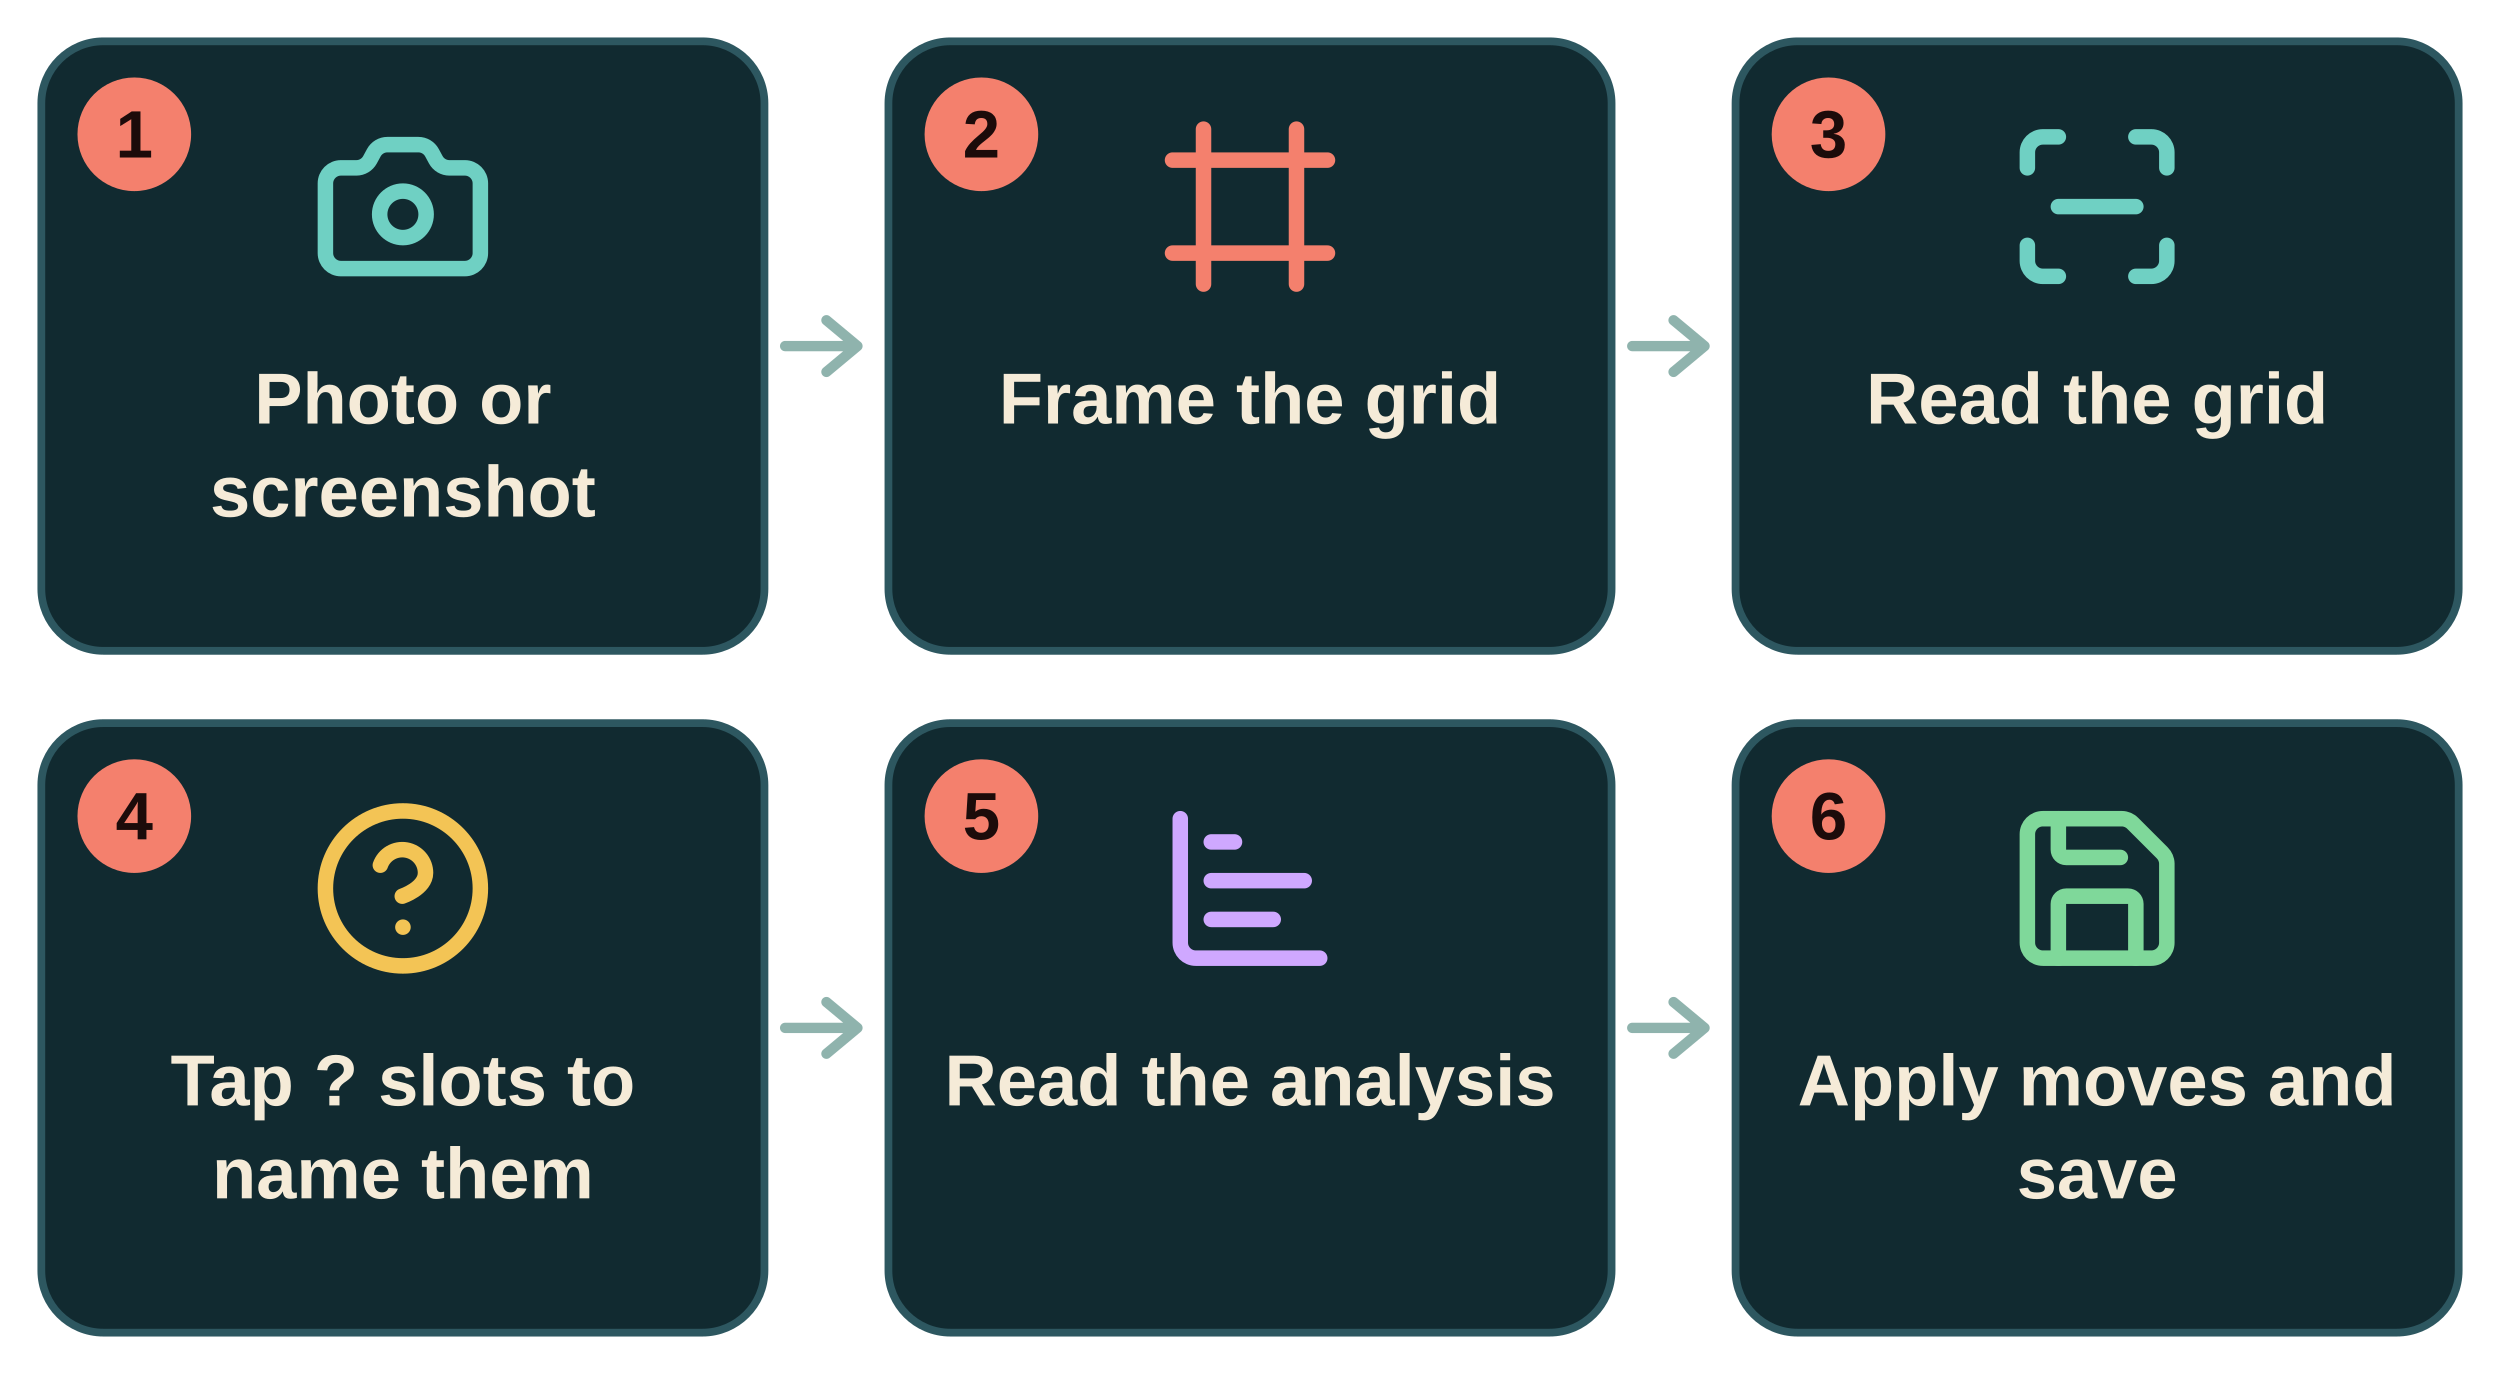
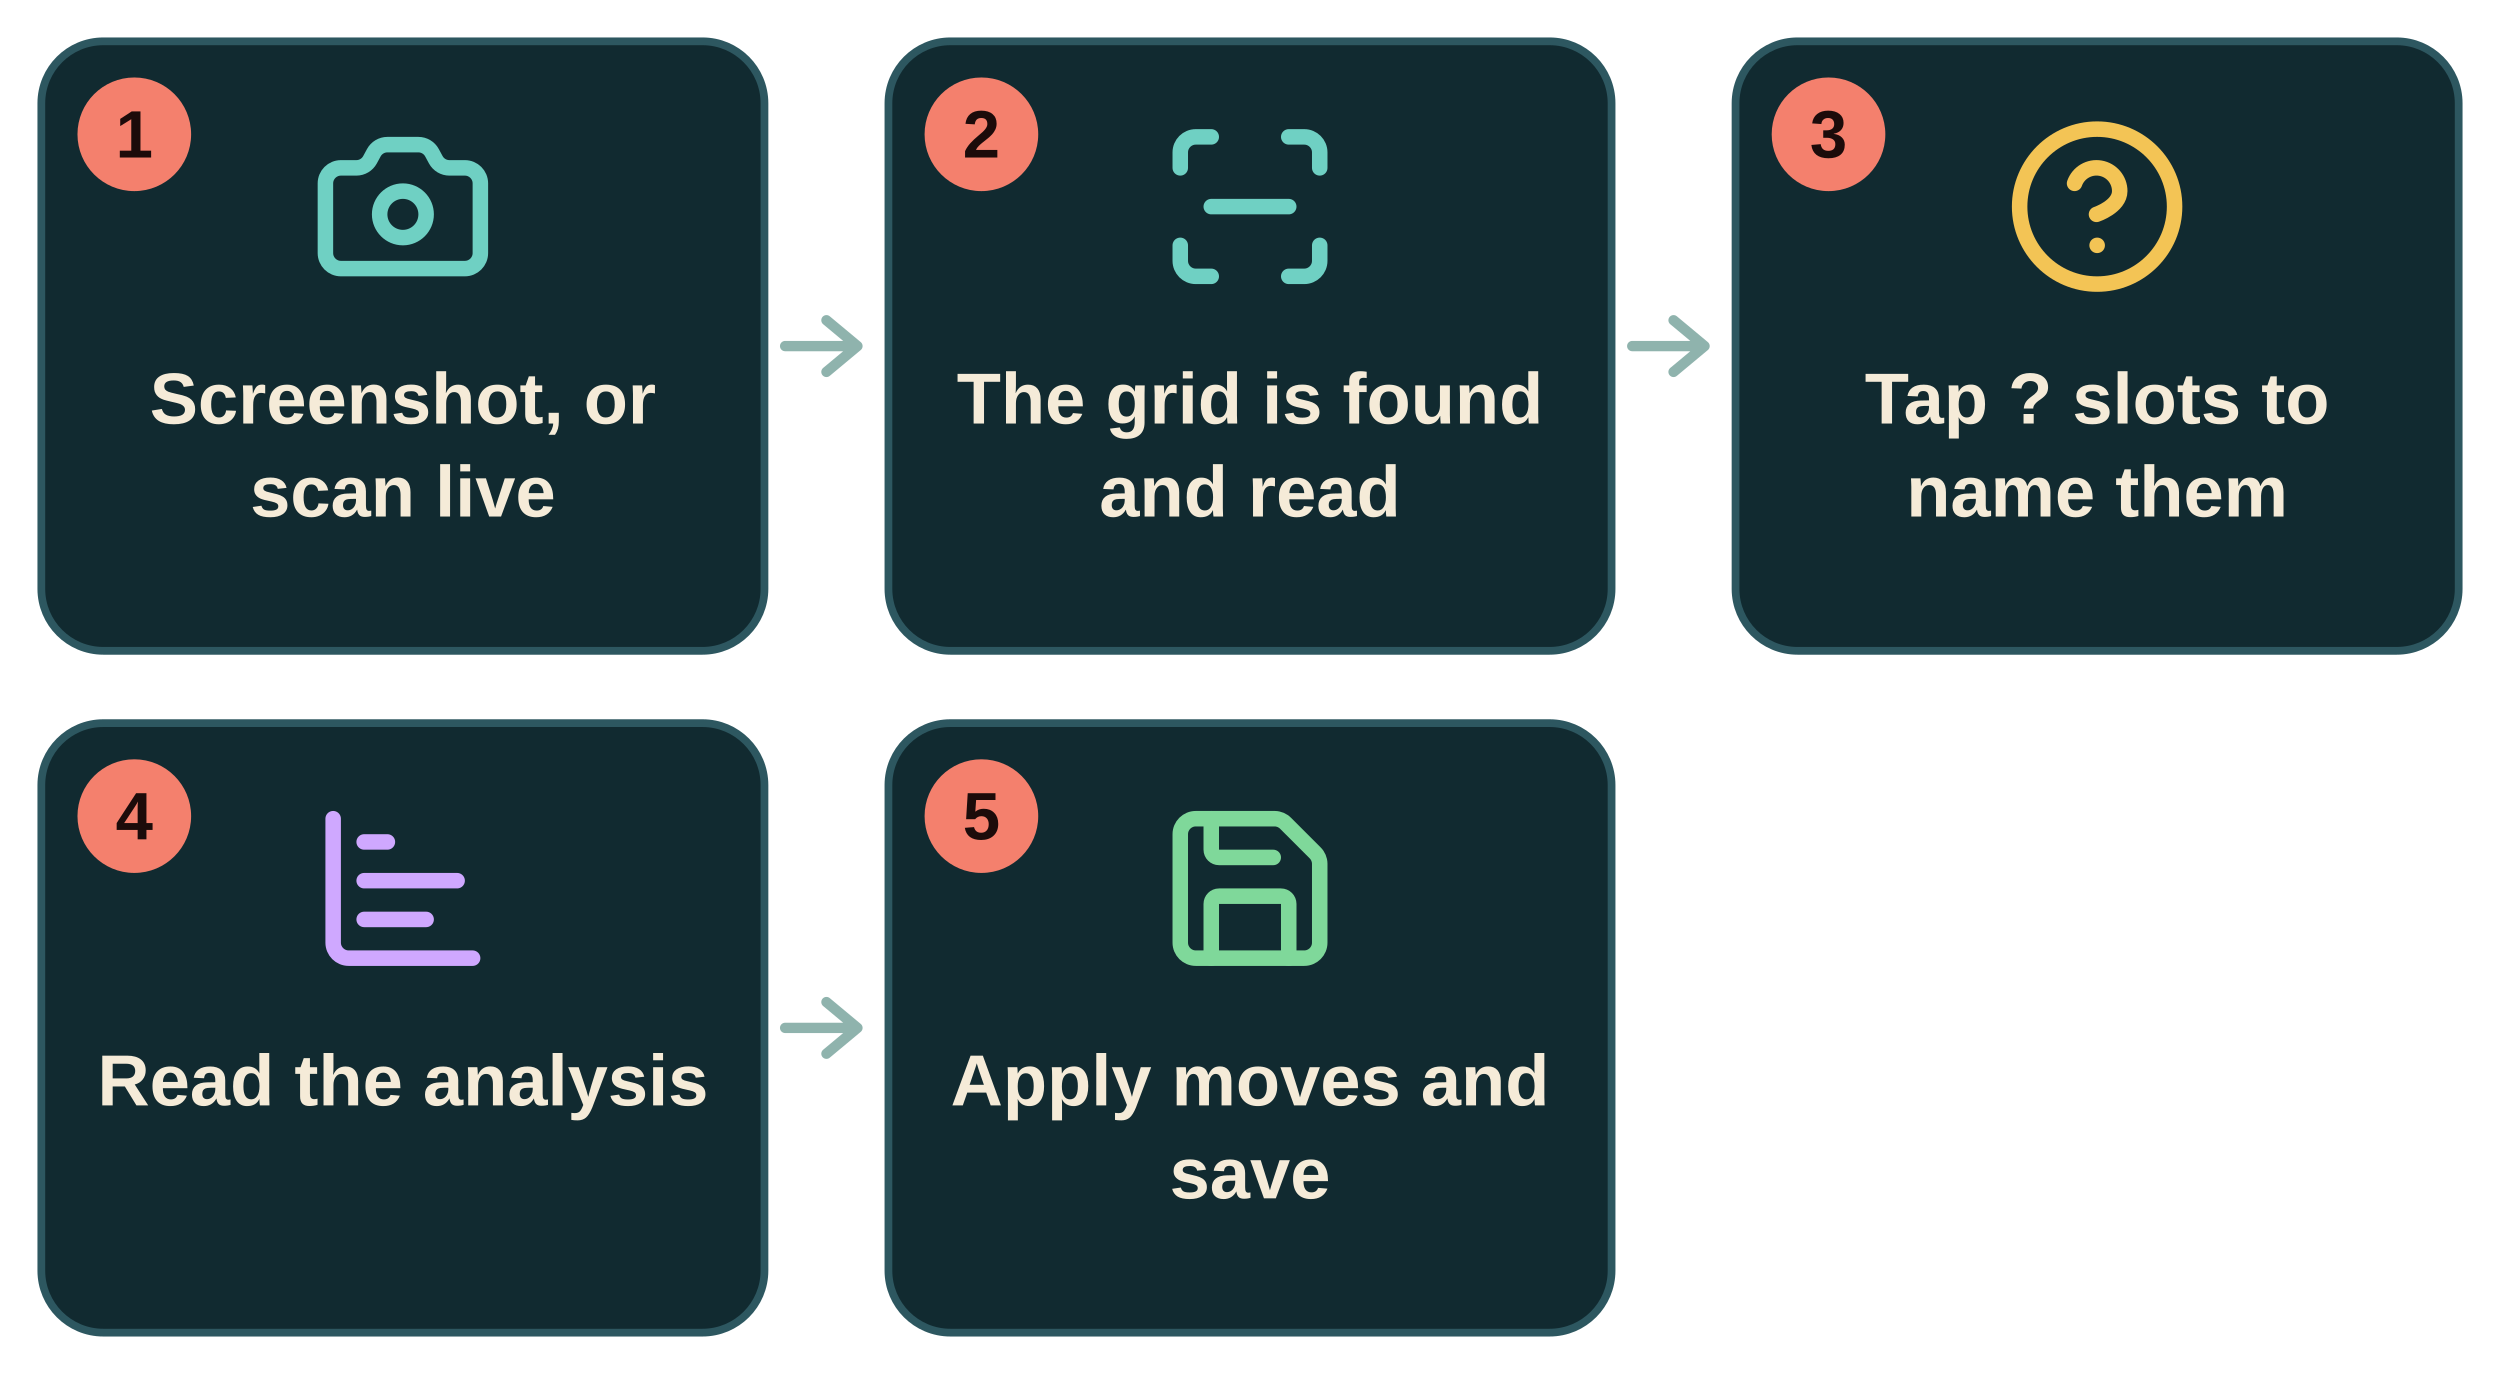
<svg xmlns="http://www.w3.org/2000/svg" width="484" height="266" viewBox="0 0 484 266">
  <rect x="8" y="8" width="140" height="118" rx="12" fill="#112A30" stroke="#2D5760" stroke-width="1.5" />
  <circle cx="26" cy="26" r="11" fill="#F4806D" />
  <text x="26" y="30.5" text-anchor="middle" font-size="13" font-weight="700" fill="#1C0B0A" font-family="'Segoe UI', 'Helvetica Neue', Arial, sans-serif">1</text>
  <g transform="translate(60 22) scale(1.5)" fill="none" stroke="#6FD0C3" stroke-width="2" stroke-linecap="round" stroke-linejoin="round">
    <path d="M13.997 4a2 2 0 0 1 1.76 1.05l.486.9A2 2 0 0 0 18.003 7H20a2 2 0 0 1 2 2v9a2 2 0 0 1-2 2H4a2 2 0 0 1-2-2V9a2 2 0 0 1 2-2h1.997a2 2 0 0 0 1.759-1.048l.489-.904A2 2 0 0 1 10.004 4z" />
    <circle cx="12" cy="13" r="3" />
  </g>
-   <text x="78" y="82" text-anchor="middle" font-size="14" font-weight="600" fill="#F5EBD8" font-family="'Segoe UI', 'Helvetica Neue', Arial, sans-serif">Photo or</text>
-   <text x="78" y="100" text-anchor="middle" font-size="14" font-weight="600" fill="#F5EBD8" font-family="'Segoe UI', 'Helvetica Neue', Arial, sans-serif">screenshot</text>
+   <text x="78" y="82" text-anchor="middle" font-size="14" font-weight="600" fill="#F5EBD8" font-family="'Segoe UI', 'Helvetica Neue', Arial, sans-serif">Screenshot, or</text>
+   <text x="78" y="100" text-anchor="middle" font-size="14" font-weight="600" fill="#F5EBD8" font-family="'Segoe UI', 'Helvetica Neue', Arial, sans-serif">scan live</text>
  <path d="M152 67h14m-6 -5l6 5l-6 5" fill="none" stroke="#8FB3AD" stroke-width="2" stroke-linecap="round" stroke-linejoin="round" />
  <rect x="172" y="8" width="140" height="118" rx="12" fill="#112A30" stroke="#2D5760" stroke-width="1.5" />
  <circle cx="190" cy="26" r="11" fill="#F4806D" />
  <text x="190" y="30.5" text-anchor="middle" font-size="13" font-weight="700" fill="#1C0B0A" font-family="'Segoe UI', 'Helvetica Neue', Arial, sans-serif">2</text>
-   <g transform="translate(224 22) scale(1.5)" fill="none" stroke="#F4806D" stroke-width="2" stroke-linecap="round" stroke-linejoin="round">
-     <line x1="22" x2="2" y1="6" y2="6" />
-     <line x1="22" x2="2" y1="18" y2="18" />
-     <line x1="6" x2="6" y1="2" y2="22" />
-     <line x1="18" x2="18" y1="2" y2="22" />
-   </g>
-   <text x="242" y="82" text-anchor="middle" font-size="14" font-weight="600" fill="#F5EBD8" font-family="'Segoe UI', 'Helvetica Neue', Arial, sans-serif">Frame the grid</text>
-   <path d="M316 67h14m-6 -5l6 5l-6 5" fill="none" stroke="#8FB3AD" stroke-width="2" stroke-linecap="round" stroke-linejoin="round" />
-   <rect x="336" y="8" width="140" height="118" rx="12" fill="#112A30" stroke="#2D5760" stroke-width="1.5" />
-   <circle cx="354" cy="26" r="11" fill="#F4806D" />
-   <text x="354" y="30.5" text-anchor="middle" font-size="13" font-weight="700" fill="#1C0B0A" font-family="'Segoe UI', 'Helvetica Neue', Arial, sans-serif">3</text>
-   <g transform="translate(388 22) scale(1.5)" fill="none" stroke="#6FD0C3" stroke-width="2" stroke-linecap="round" stroke-linejoin="round">
+   <g transform="translate(224 22) scale(1.5)" fill="none" stroke="#6FD0C3" stroke-width="2" stroke-linecap="round" stroke-linejoin="round">
    <path d="M3 7V5a2 2 0 0 1 2-2h2" />
    <path d="M17 3h2a2 2 0 0 1 2 2v2" />
    <path d="M21 17v2a2 2 0 0 1-2 2h-2" />
    <path d="M7 21H5a2 2 0 0 1-2-2v-2" />
    <path d="M7 12h10" />
  </g>
-   <text x="406" y="82" text-anchor="middle" font-size="14" font-weight="600" fill="#F5EBD8" font-family="'Segoe UI', 'Helvetica Neue', Arial, sans-serif">Read the grid</text>
-   <rect x="8" y="140" width="140" height="118" rx="12" fill="#112A30" stroke="#2D5760" stroke-width="1.5" />
-   <circle cx="26" cy="158" r="11" fill="#F4806D" />
-   <text x="26" y="162.5" text-anchor="middle" font-size="13" font-weight="700" fill="#1C0B0A" font-family="'Segoe UI', 'Helvetica Neue', Arial, sans-serif">4</text>
-   <g transform="translate(60 154) scale(1.5)" fill="none" stroke="#F3C455" stroke-width="2" stroke-linecap="round" stroke-linejoin="round">
+   <text x="242" y="82" text-anchor="middle" font-size="14" font-weight="600" fill="#F5EBD8" font-family="'Segoe UI', 'Helvetica Neue', Arial, sans-serif">The grid is found</text>
+   <text x="242" y="100" text-anchor="middle" font-size="14" font-weight="600" fill="#F5EBD8" font-family="'Segoe UI', 'Helvetica Neue', Arial, sans-serif">and read</text>
+   <path d="M316 67h14m-6 -5l6 5l-6 5" fill="none" stroke="#8FB3AD" stroke-width="2" stroke-linecap="round" stroke-linejoin="round" />
+   <rect x="336" y="8" width="140" height="118" rx="12" fill="#112A30" stroke="#2D5760" stroke-width="1.5" />
+   <circle cx="354" cy="26" r="11" fill="#F4806D" />
+   <text x="354" y="30.5" text-anchor="middle" font-size="13" font-weight="700" fill="#1C0B0A" font-family="'Segoe UI', 'Helvetica Neue', Arial, sans-serif">3</text>
+   <g transform="translate(388 22) scale(1.5)" fill="none" stroke="#F3C455" stroke-width="2" stroke-linecap="round" stroke-linejoin="round">
    <circle cx="12" cy="12" r="10" />
    <path d="M9.09 9a3 3 0 0 1 5.83 1c0 2-3 3-3 3" />
    <path d="M12 17h.01" />
  </g>
-   <text x="78" y="214" text-anchor="middle" font-size="14" font-weight="600" fill="#F5EBD8" font-family="'Segoe UI', 'Helvetica Neue', Arial, sans-serif">Tap ? slots to</text>
-   <text x="78" y="232" text-anchor="middle" font-size="14" font-weight="600" fill="#F5EBD8" font-family="'Segoe UI', 'Helvetica Neue', Arial, sans-serif">name them</text>
-   <path d="M152 199h14m-6 -5l6 5l-6 5" fill="none" stroke="#8FB3AD" stroke-width="2" stroke-linecap="round" stroke-linejoin="round" />
-   <rect x="172" y="140" width="140" height="118" rx="12" fill="#112A30" stroke="#2D5760" stroke-width="1.5" />
-   <circle cx="190" cy="158" r="11" fill="#F4806D" />
-   <text x="190" y="162.5" text-anchor="middle" font-size="13" font-weight="700" fill="#1C0B0A" font-family="'Segoe UI', 'Helvetica Neue', Arial, sans-serif">5</text>
-   <g transform="translate(224 154) scale(1.5)" fill="none" stroke="#CFA8FF" stroke-width="2" stroke-linecap="round" stroke-linejoin="round">
+   <text x="406" y="82" text-anchor="middle" font-size="14" font-weight="600" fill="#F5EBD8" font-family="'Segoe UI', 'Helvetica Neue', Arial, sans-serif">Tap ? slots to</text>
+   <text x="406" y="100" text-anchor="middle" font-size="14" font-weight="600" fill="#F5EBD8" font-family="'Segoe UI', 'Helvetica Neue', Arial, sans-serif">name them</text>
+   <rect x="8" y="140" width="140" height="118" rx="12" fill="#112A30" stroke="#2D5760" stroke-width="1.5" />
+   <circle cx="26" cy="158" r="11" fill="#F4806D" />
+   <text x="26" y="162.5" text-anchor="middle" font-size="13" font-weight="700" fill="#1C0B0A" font-family="'Segoe UI', 'Helvetica Neue', Arial, sans-serif">4</text>
+   <g transform="translate(60 154) scale(1.5)" fill="none" stroke="#CFA8FF" stroke-width="2" stroke-linecap="round" stroke-linejoin="round">
    <path d="M3 3v16a2 2 0 0 0 2 2h16" />
    <path d="M7 16h8" />
    <path d="M7 11h12" />
    <path d="M7 6h3" />
  </g>
-   <text x="242" y="214" text-anchor="middle" font-size="14" font-weight="600" fill="#F5EBD8" font-family="'Segoe UI', 'Helvetica Neue', Arial, sans-serif">Read the analysis</text>
-   <path d="M316 199h14m-6 -5l6 5l-6 5" fill="none" stroke="#8FB3AD" stroke-width="2" stroke-linecap="round" stroke-linejoin="round" />
-   <rect x="336" y="140" width="140" height="118" rx="12" fill="#112A30" stroke="#2D5760" stroke-width="1.5" />
-   <circle cx="354" cy="158" r="11" fill="#F4806D" />
-   <text x="354" y="162.5" text-anchor="middle" font-size="13" font-weight="700" fill="#1C0B0A" font-family="'Segoe UI', 'Helvetica Neue', Arial, sans-serif">6</text>
-   <g transform="translate(388 154) scale(1.5)" fill="none" stroke="#7FD89A" stroke-width="2" stroke-linecap="round" stroke-linejoin="round">
+   <text x="78" y="214" text-anchor="middle" font-size="14" font-weight="600" fill="#F5EBD8" font-family="'Segoe UI', 'Helvetica Neue', Arial, sans-serif">Read the analysis</text>
+   <path d="M152 199h14m-6 -5l6 5l-6 5" fill="none" stroke="#8FB3AD" stroke-width="2" stroke-linecap="round" stroke-linejoin="round" />
+   <rect x="172" y="140" width="140" height="118" rx="12" fill="#112A30" stroke="#2D5760" stroke-width="1.5" />
+   <circle cx="190" cy="158" r="11" fill="#F4806D" />
+   <text x="190" y="162.5" text-anchor="middle" font-size="13" font-weight="700" fill="#1C0B0A" font-family="'Segoe UI', 'Helvetica Neue', Arial, sans-serif">5</text>
+   <g transform="translate(224 154) scale(1.5)" fill="none" stroke="#7FD89A" stroke-width="2" stroke-linecap="round" stroke-linejoin="round">
    <path d="M15.2 3a2 2 0 0 1 1.4.6l3.8 3.8a2 2 0 0 1 .6 1.4V19a2 2 0 0 1-2 2H5a2 2 0 0 1-2-2V5a2 2 0 0 1 2-2z" />
    <path d="M17 21v-7a1 1 0 0 0-1-1H8a1 1 0 0 0-1 1v7" />
    <path d="M7 3v4a1 1 0 0 0 1 1h7" />
  </g>
-   <text x="406" y="214" text-anchor="middle" font-size="14" font-weight="600" fill="#F5EBD8" font-family="'Segoe UI', 'Helvetica Neue', Arial, sans-serif">Apply moves and</text>
-   <text x="406" y="232" text-anchor="middle" font-size="14" font-weight="600" fill="#F5EBD8" font-family="'Segoe UI', 'Helvetica Neue', Arial, sans-serif">save</text>
+   <text x="242" y="214" text-anchor="middle" font-size="14" font-weight="600" fill="#F5EBD8" font-family="'Segoe UI', 'Helvetica Neue', Arial, sans-serif">Apply moves and</text>
+   <text x="242" y="232" text-anchor="middle" font-size="14" font-weight="600" fill="#F5EBD8" font-family="'Segoe UI', 'Helvetica Neue', Arial, sans-serif">save</text>
</svg>
